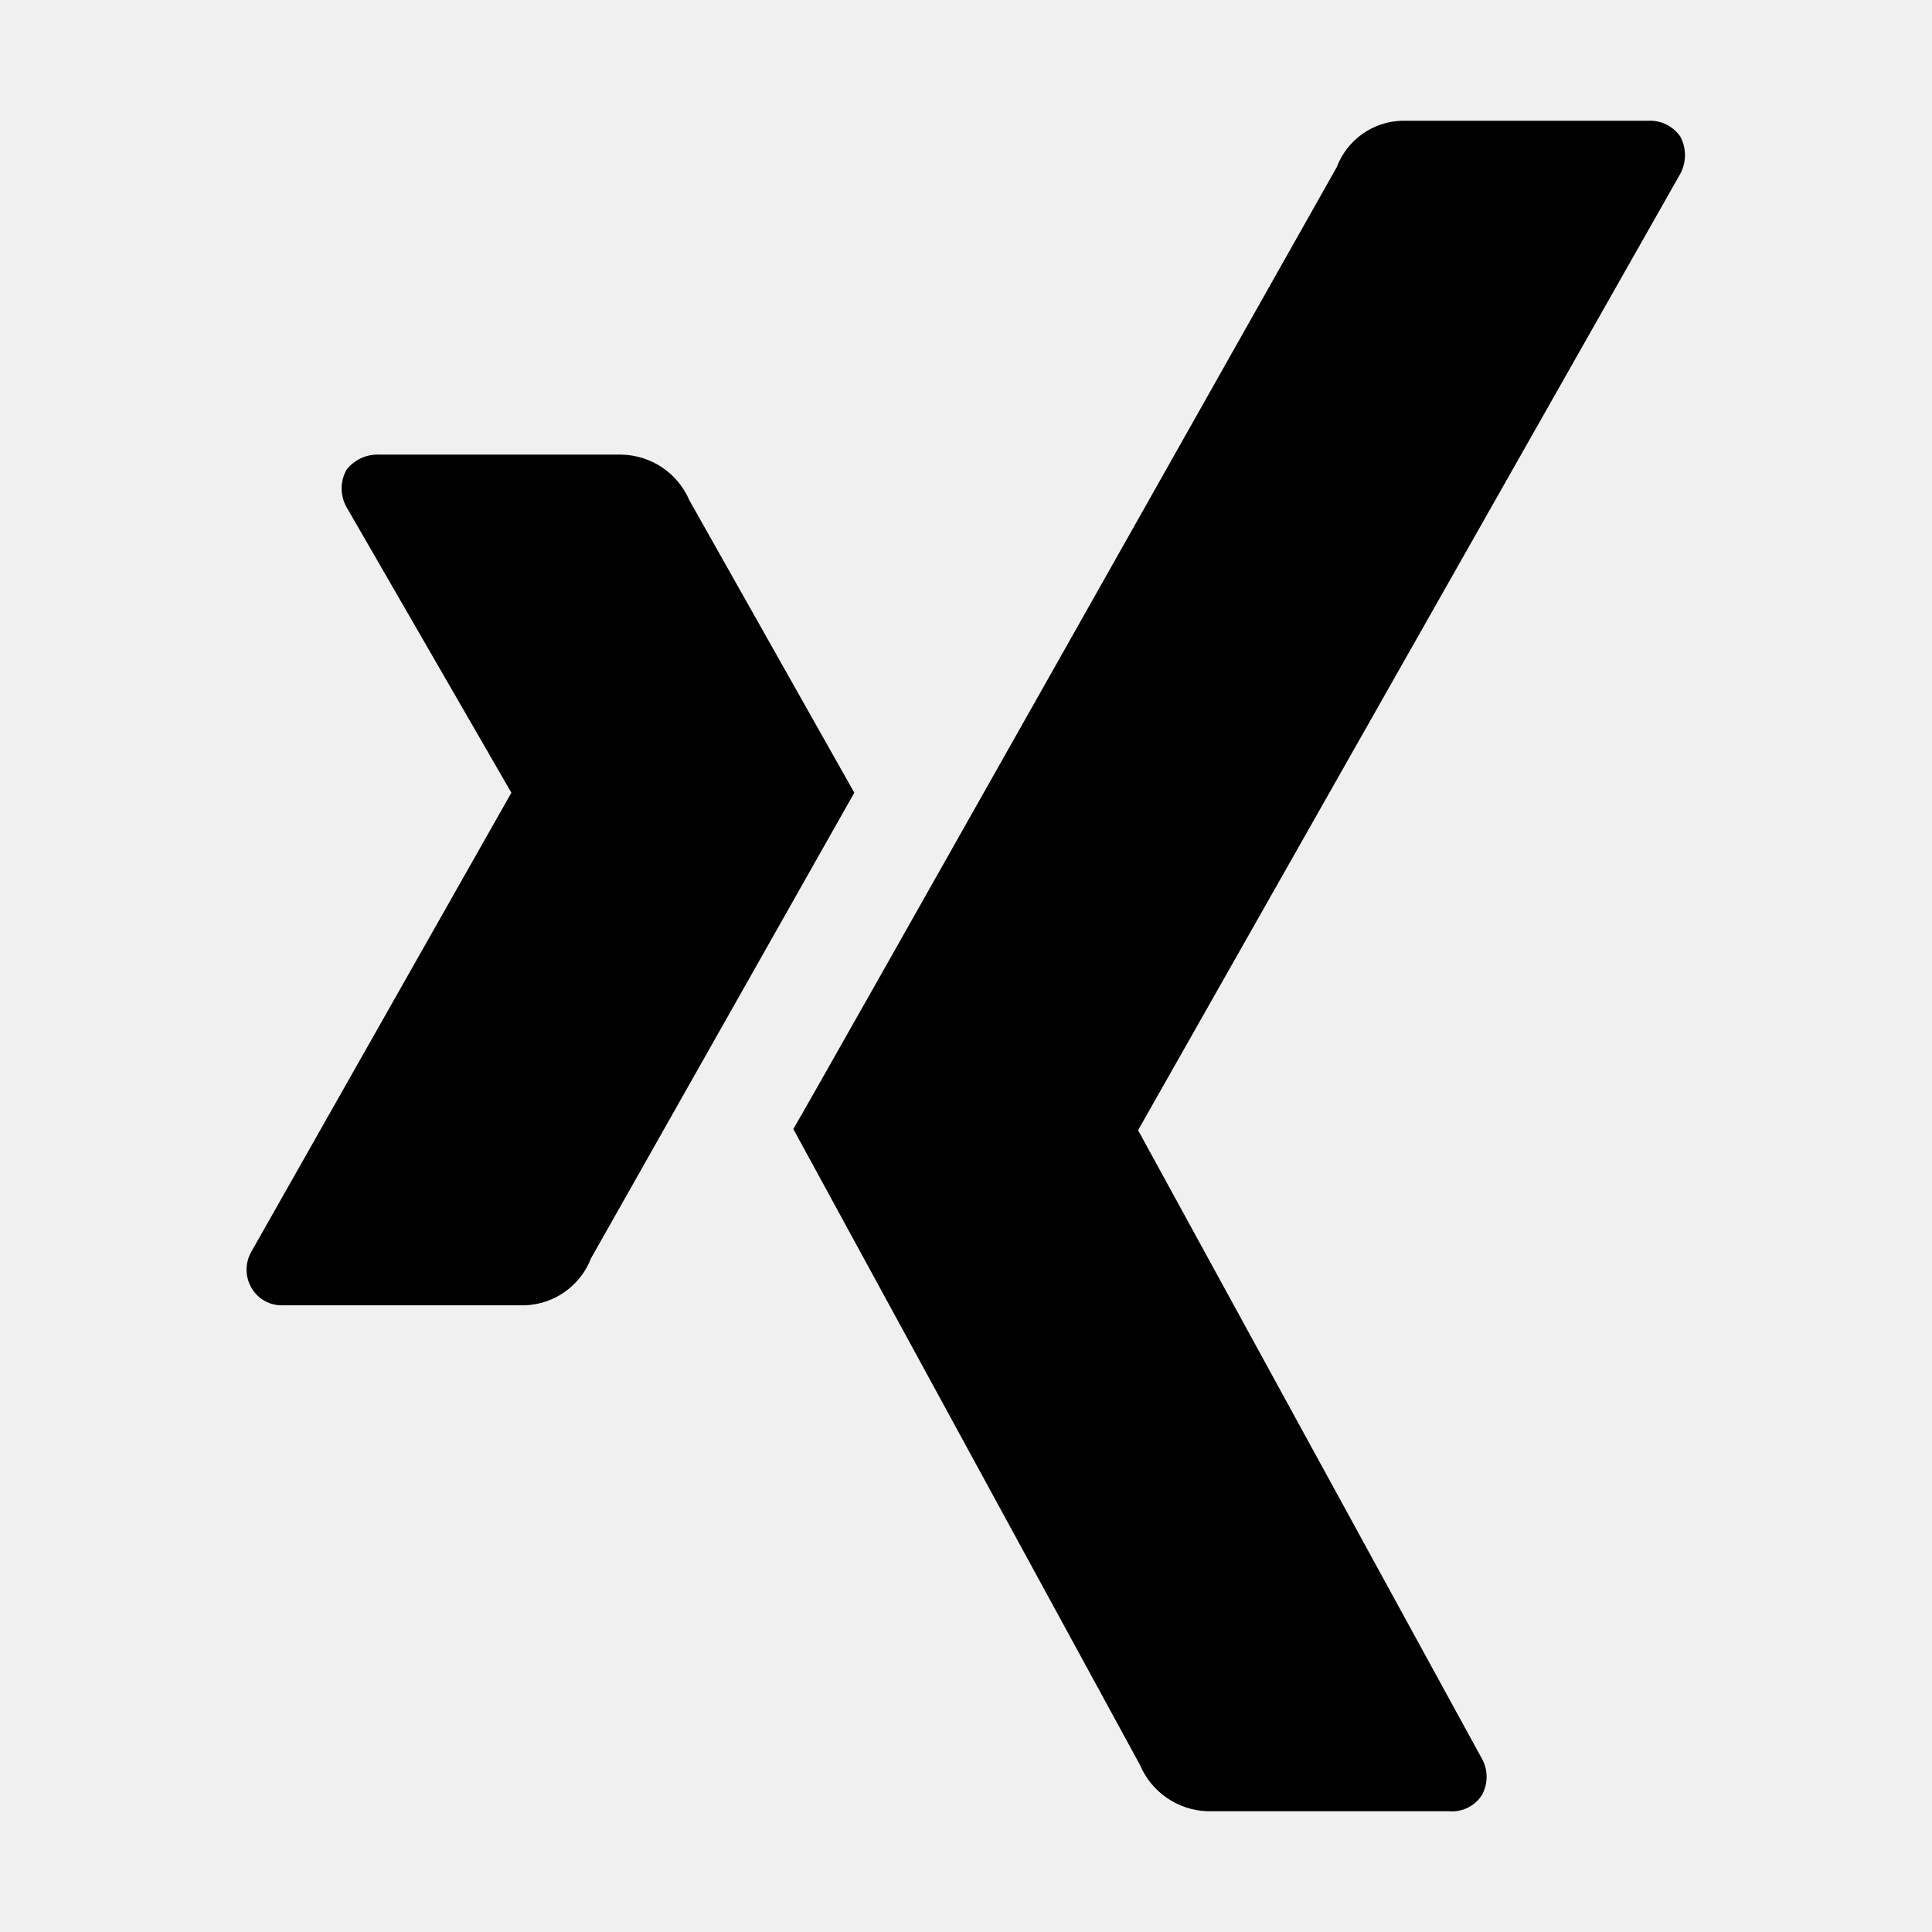
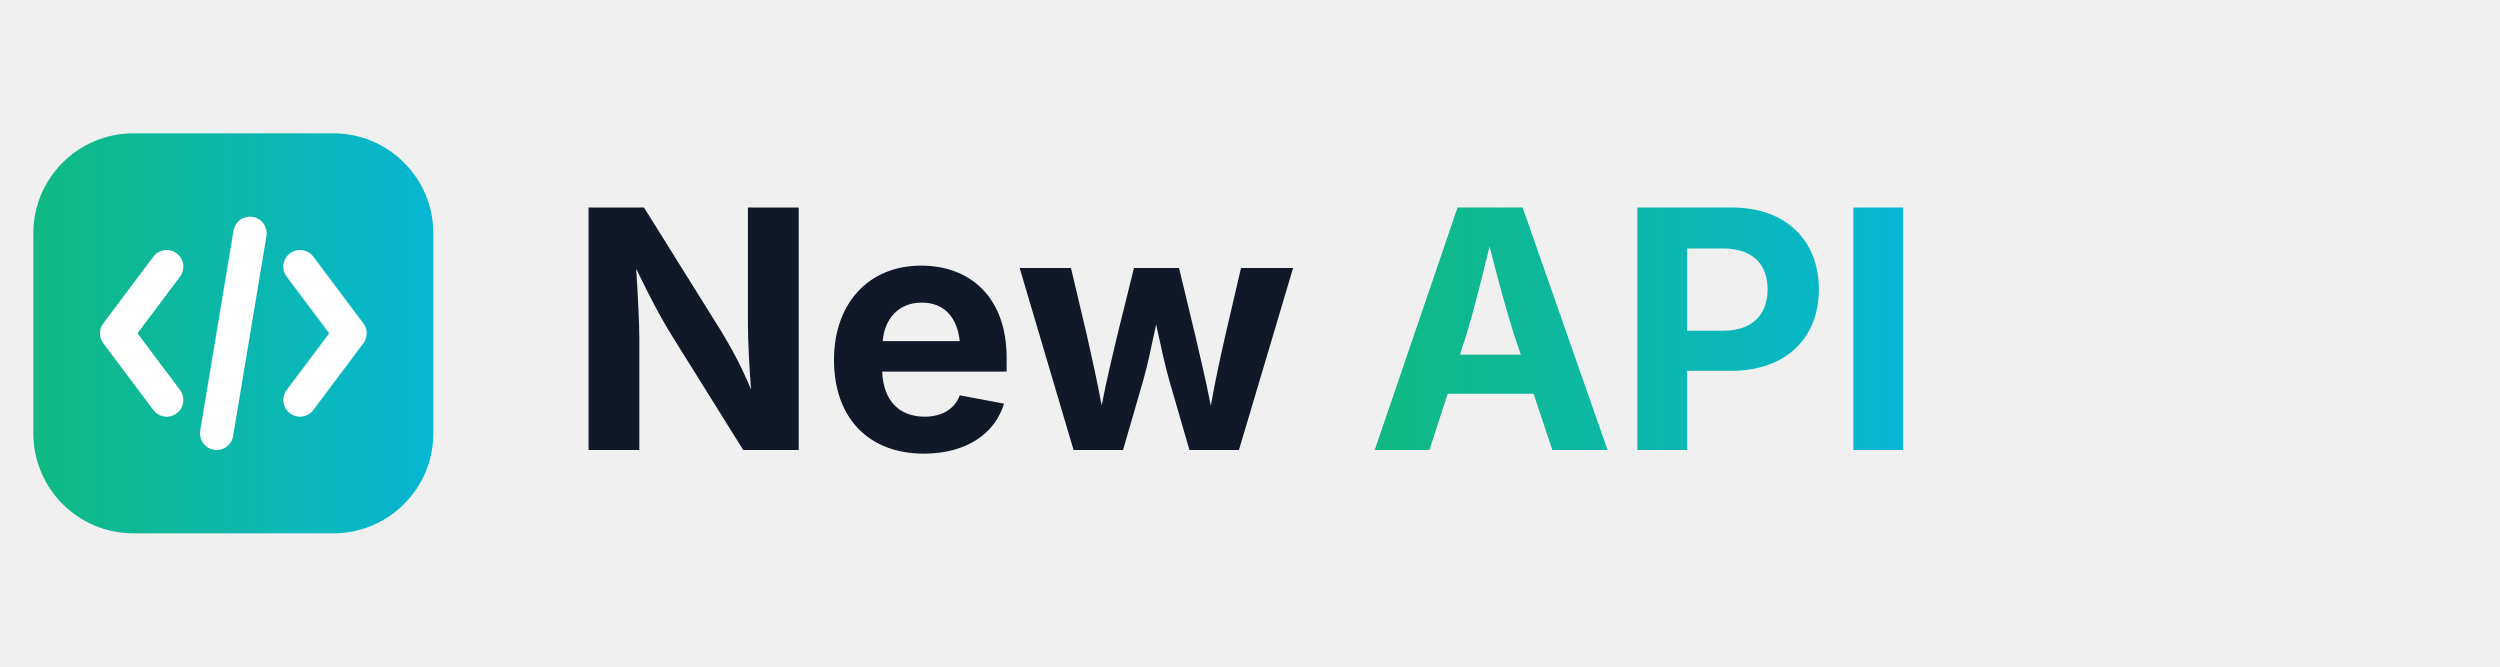
- <svg xmlns="http://www.w3.org/2000/svg" fill="#000000" viewBox="0 0 32 32" id="icon">
-   <g id="SVGRepo_bgCarrier" stroke-width="0" />
-   <g id="SVGRepo_tracerCarrier" stroke-linecap="round" stroke-linejoin="round" />
-   <g id="SVGRepo_iconCarrier">
-     <defs>
-       <style>.cls-1{fill:none;}</style>
-     </defs>
-     <path d="M11.42,8.29a1.25,1.25,0,0,0-1.13-.76h-4a.65.65,0,0,0-.55.25.63.63,0,0,0,0,.62l2.73,4.73v0L4.17,20.72a.6.6,0,0,0,0,.62.58.58,0,0,0,.52.28h4a1.22,1.22,0,0,0,1.1-.78l4.36-7.71S11.42,8.29,11.42,8.29Z" transform="translate(0)" />
-     <path d="M27.83,2.88a.65.65,0,0,0,0-.62A.61.61,0,0,0,27.3,2H23.22a1.19,1.19,0,0,0-1.08.77s-8.7,15.43-9,15.93l5.74,10.53A1.26,1.26,0,0,0,20,30h4a.59.59,0,0,0,.54-.26.62.62,0,0,0,0-.62l-5.69-10.4a0,0,0,0,1,0,0Z" transform="translate(0)" />
-     <rect id="_Transparent_Rectangle_" data-name="&lt;Transparent Rectangle&gt;" class="cls-1" width="32" height="32" />
-   </g>
+ <svg xmlns="http://www.w3.org/2000/svg" width="150" height="40" viewBox="0 0 150 40" fill="none">
+   <defs>
+     <linearGradient id="logoGradient" x1="0%" y1="0%" x2="100%" y2="0%">
+       <stop offset="0%" stop-color="#10b981" />
+       <stop offset="100%" stop-color="#06b6d4" />
+     </linearGradient>
+   </defs>
+   <rect x="2" y="8" width="24" height="24" rx="6" fill="url(#logoGradient)" />
+   <path d="M10 16L7 20L10 24" stroke="white" stroke-width="2" stroke-linecap="round" stroke-linejoin="round" />
+   <path d="M18 16L21 20L18 24" stroke="white" stroke-width="2" stroke-linecap="round" stroke-linejoin="round" />
+   <path d="M15 14L13 26" stroke="white" stroke-width="2" stroke-linecap="round" />
+   <text x="34" y="27" font-family="system-ui, -apple-system, sans-serif" font-size="20" font-weight="700" fill="#111827">New</text>
+   <text x="82" y="27" font-family="system-ui, -apple-system, sans-serif" font-size="20" font-weight="700" fill="url(#logoGradient)">API</text>
</svg>
